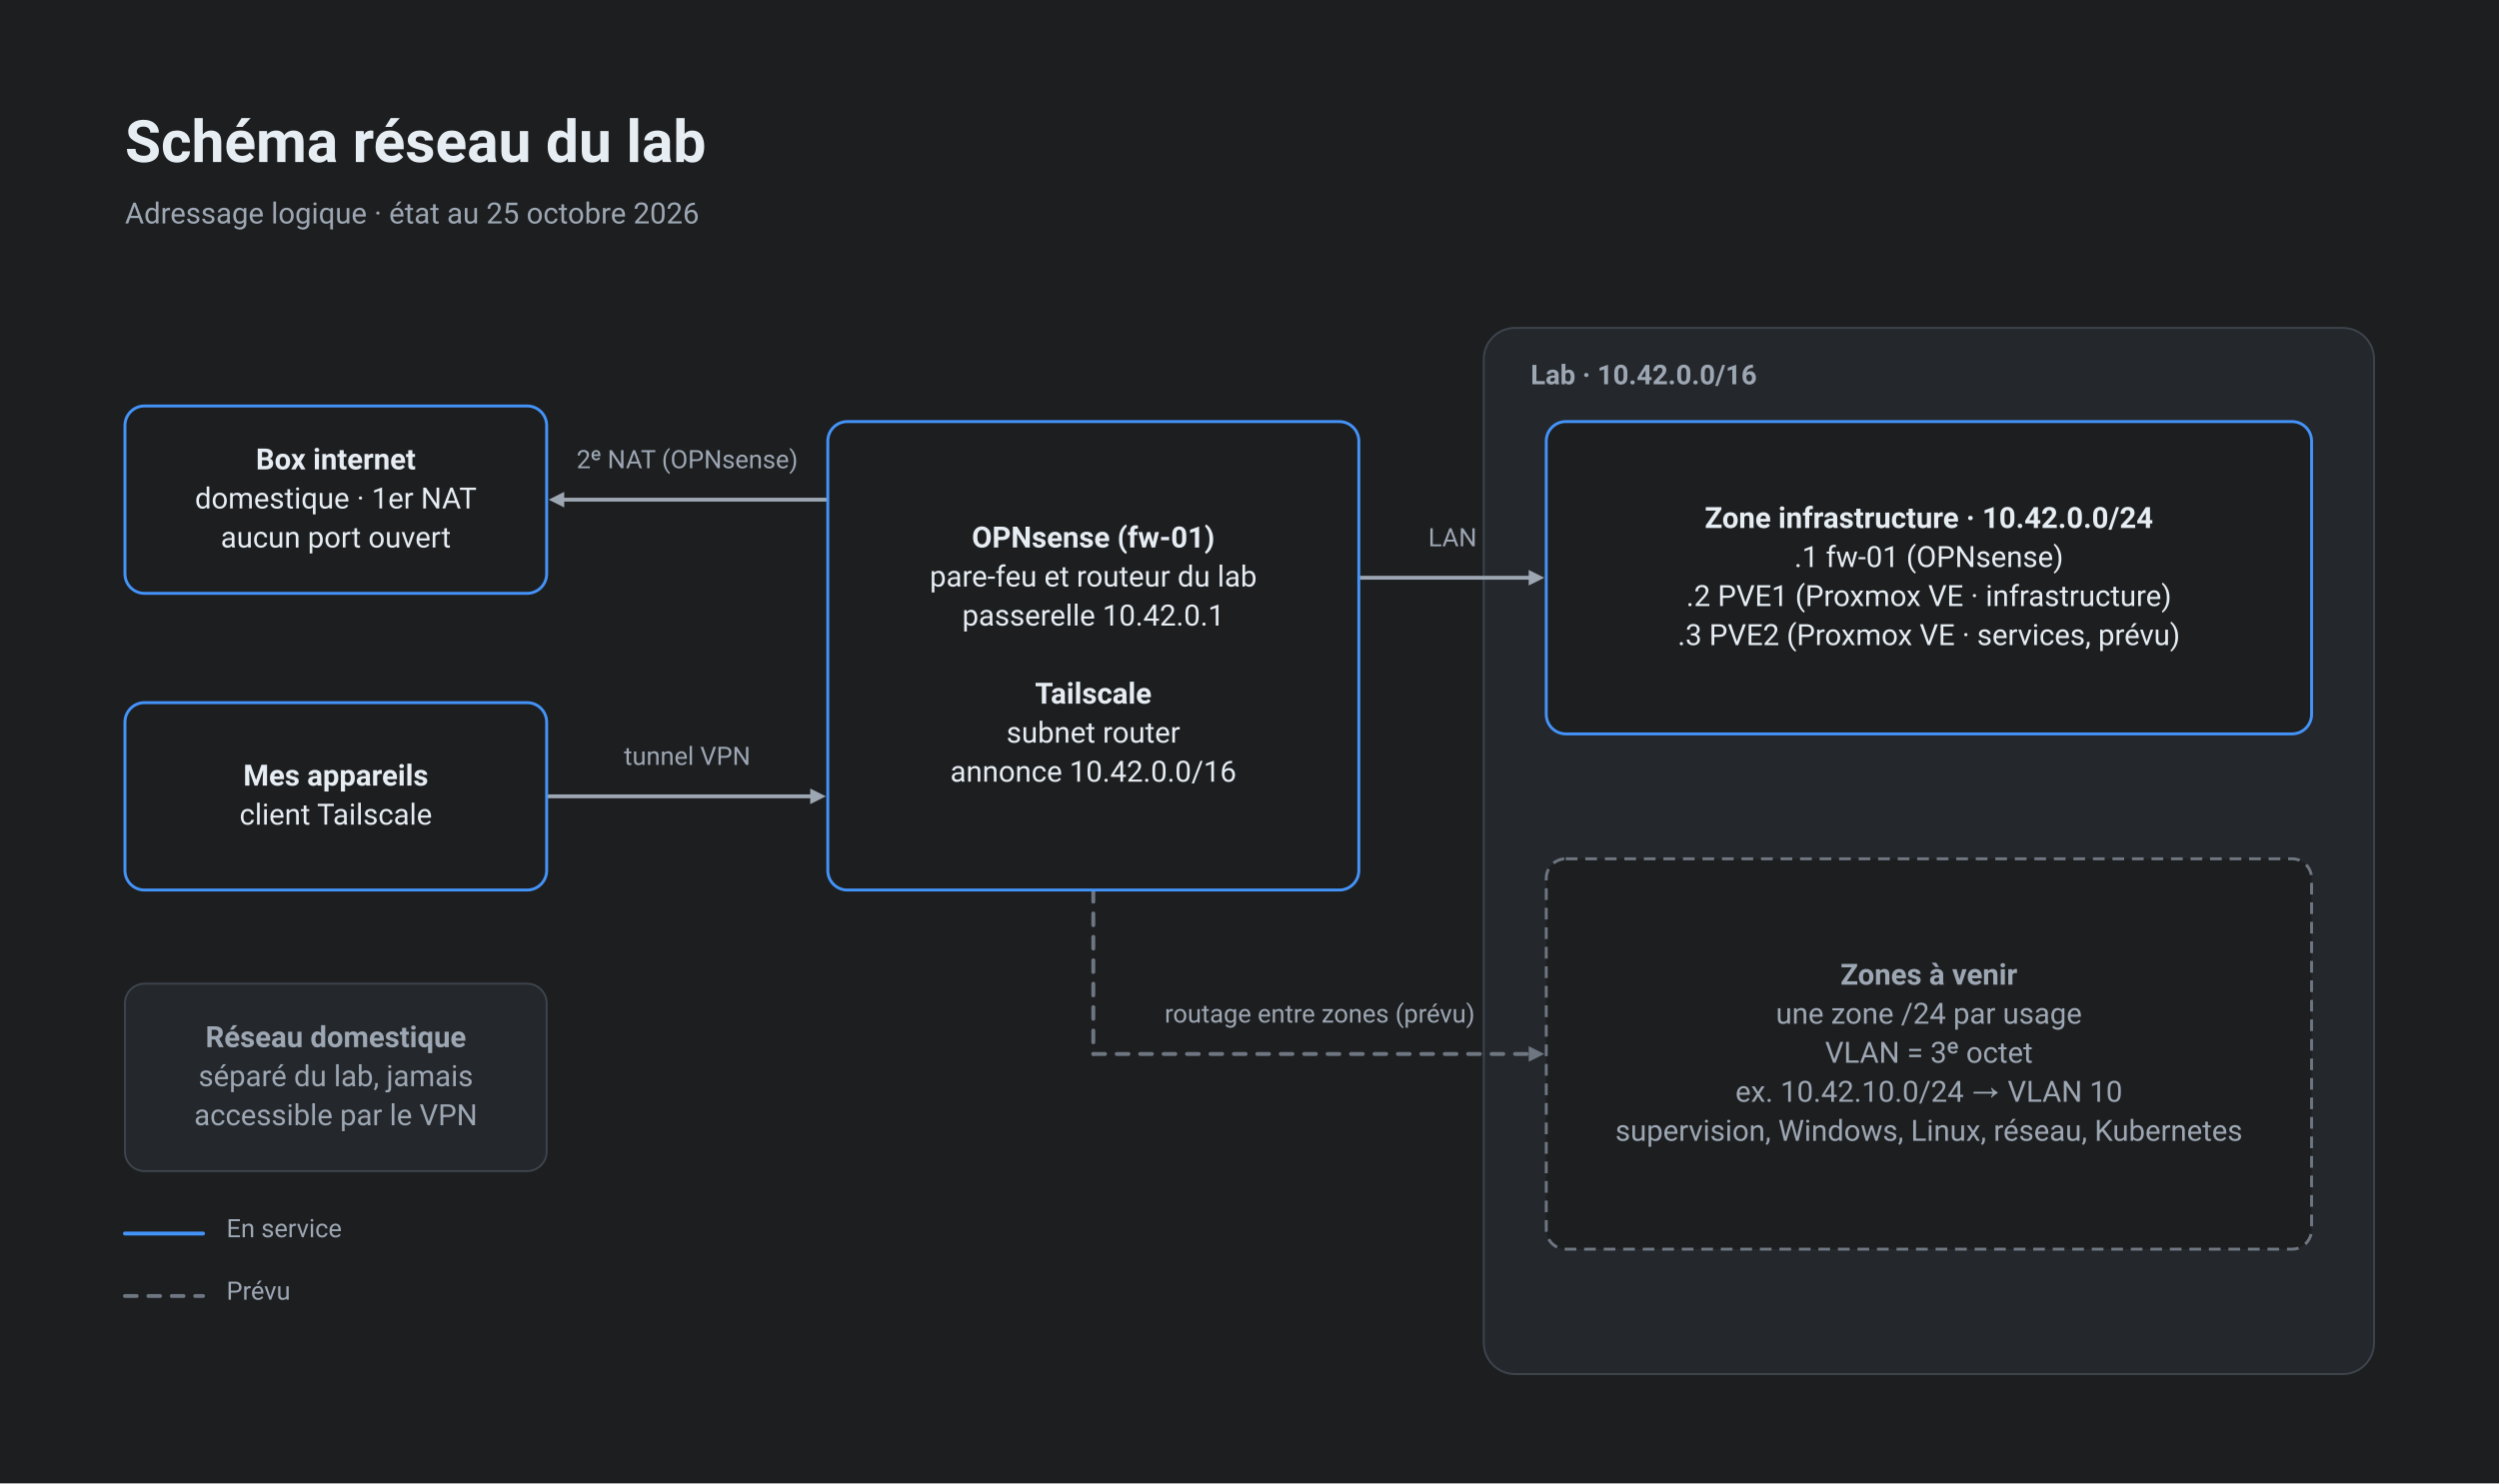
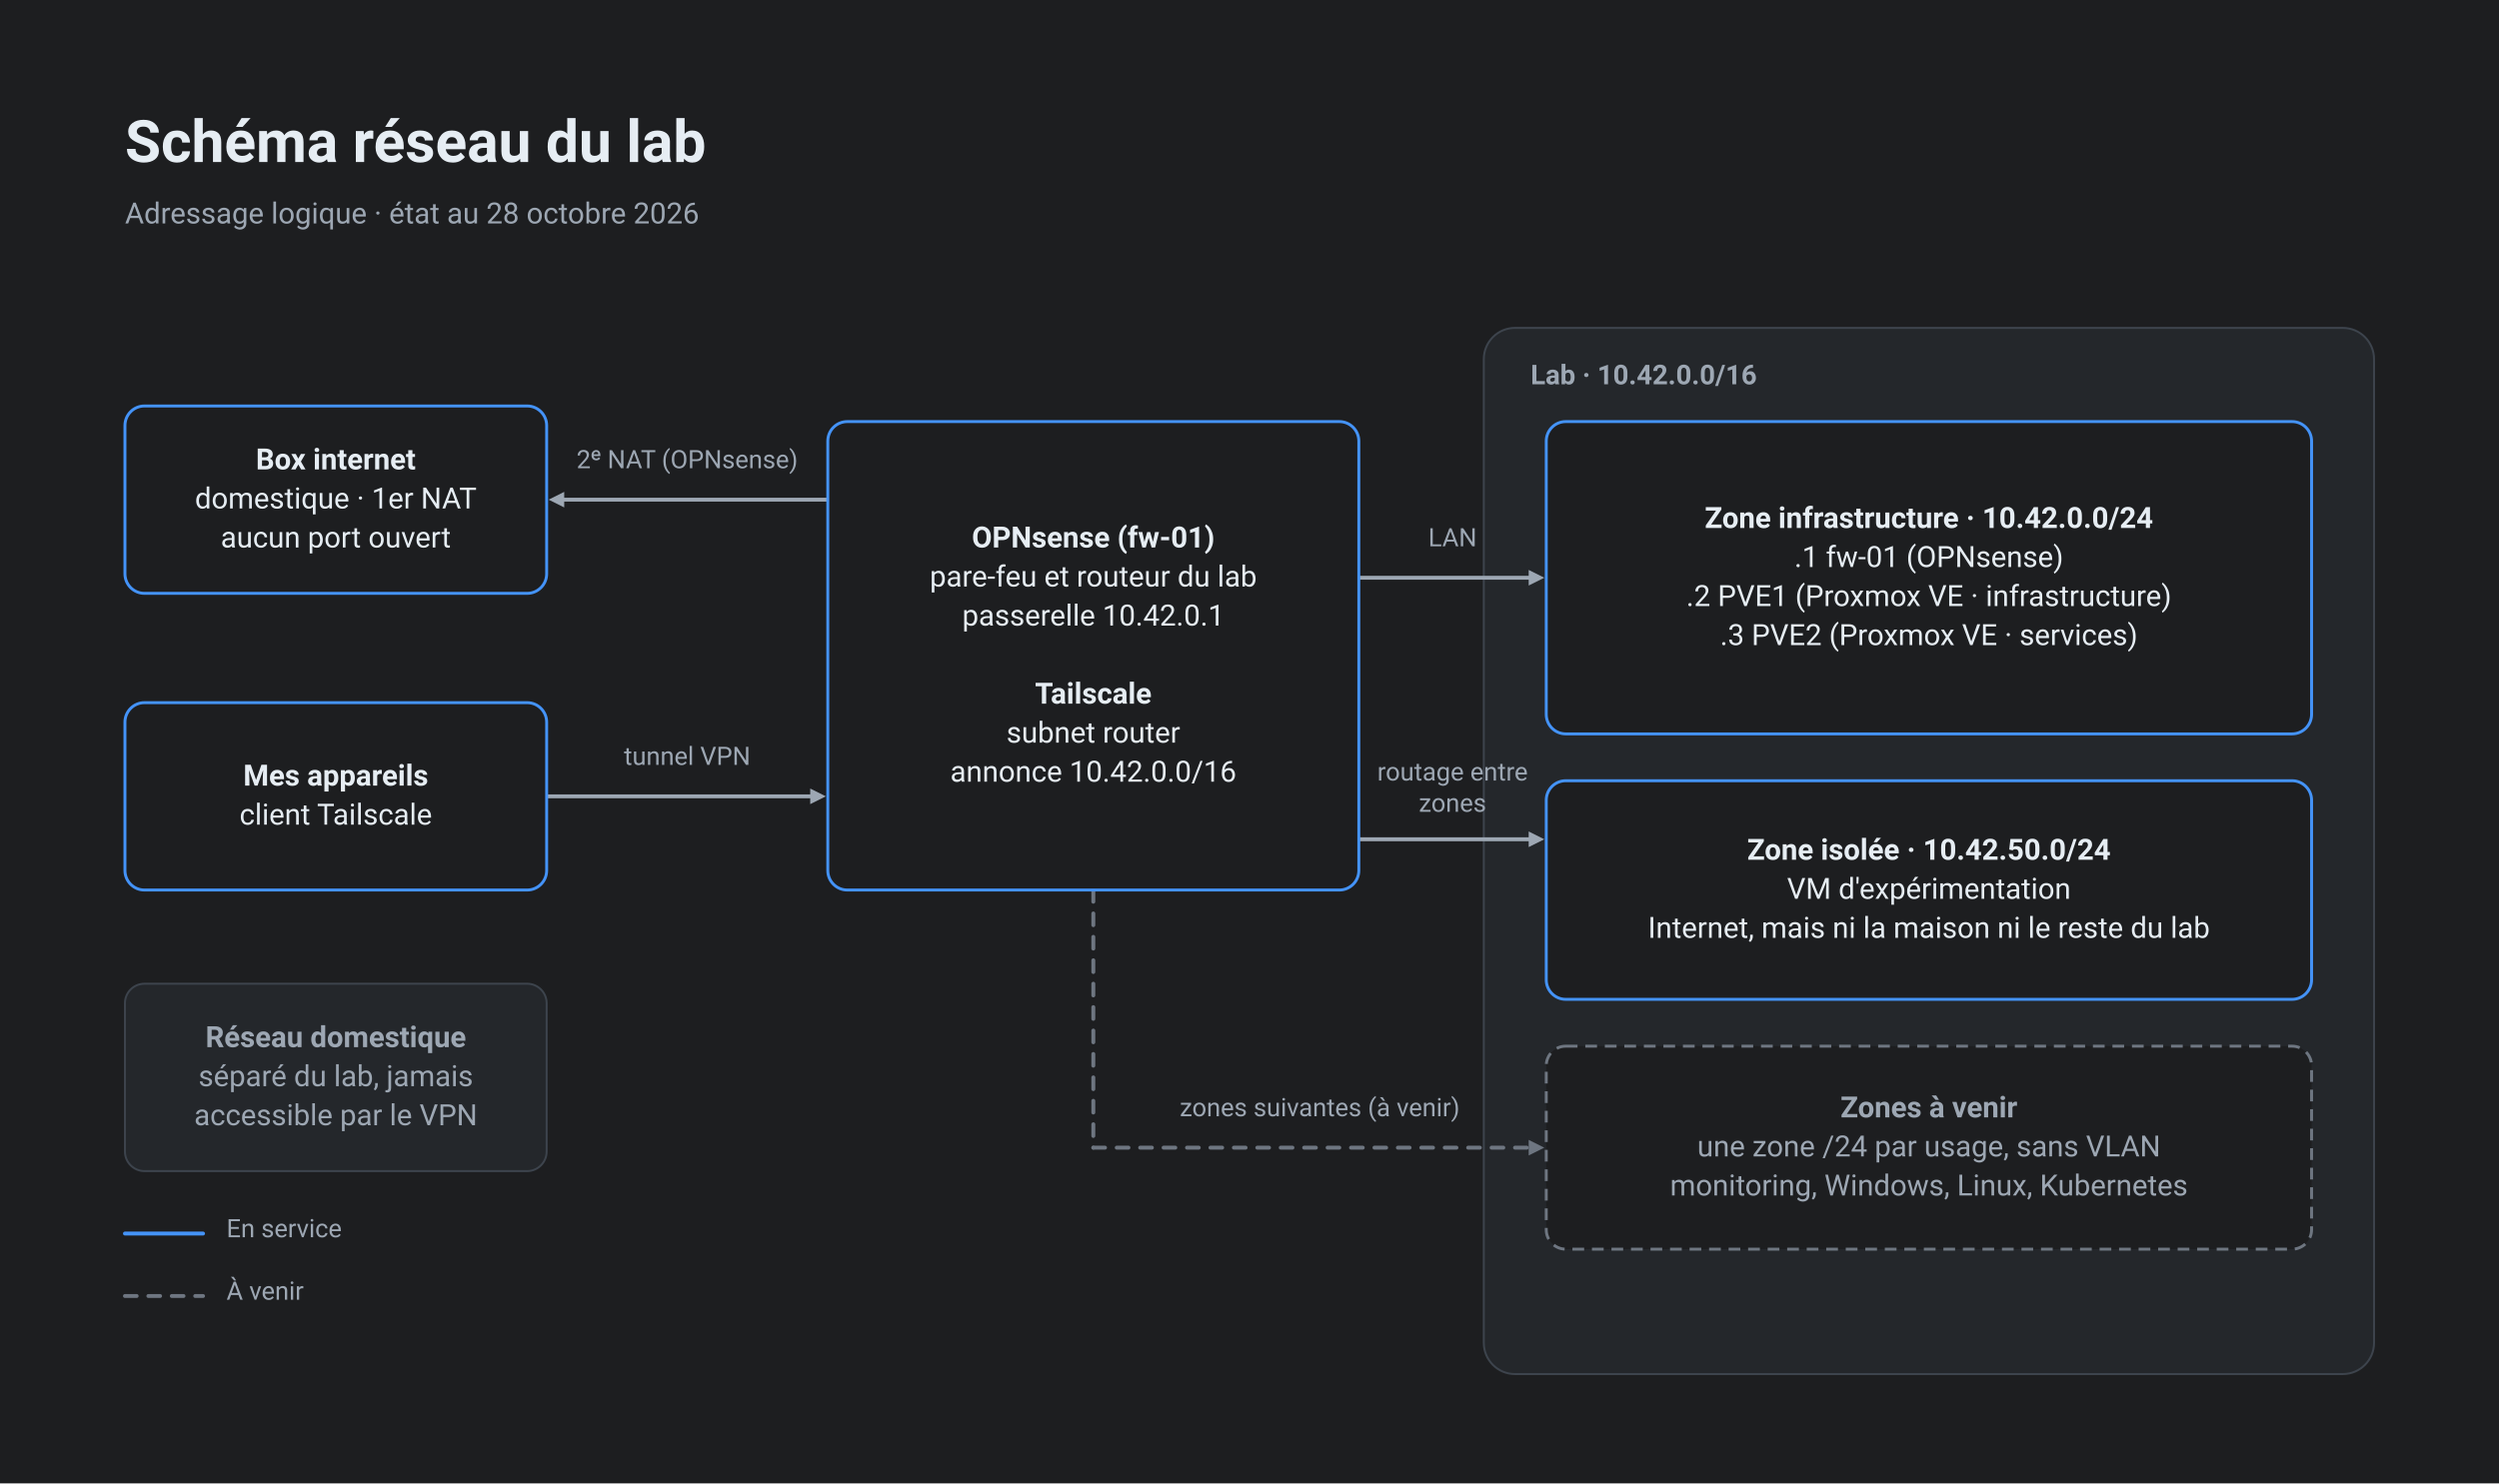
<svg xmlns="http://www.w3.org/2000/svg" width="1280" height="760" viewBox="0 0 1280 760" role="img" aria-label="Schéma réseau du lab" font-family="system-ui, -apple-system, 'Segoe UI', Roboto, Helvetica, Arial, sans-serif">
  <rect width="1280" height="760" fill="#1d1e20" />
  <rect x="760" y="168" width="456" height="536" rx="16" fill="#24272b" stroke="#3d444d" stroke-width="1" />
  <svg x="281" y="252" overflow="visible" width="143" height="8" viewBox="0 0 143 8" preserveAspectRatio="none" style="fill: none; stroke: #9da7b3; stroke-width: 2; stroke-linecap: round; stroke-linejoin: round">
    <defs>
      <marker id="dc-arrow-head-filled-1" orient="auto" markerWidth="5" markerHeight="5" refX="2" refY="2" overflow="visible">
        <path d="M0 0 L4 2 L0 4 Z" fill="#9da7b3" stroke="none" style="stroke: none; fill: #9da7b3; fill: context-stroke" />
      </marker>
    </defs>
    <path d="M 143 4 L 4 4" marker-end="url(#dc-arrow-head-filled-1)" />
  </svg>
  <svg x="280" y="404" overflow="visible" width="143" height="8" viewBox="0 0 143 8" preserveAspectRatio="none" style="fill: none; stroke: #9da7b3; stroke-width: 2; stroke-linecap: round; stroke-linejoin: round">
    <defs>
      <marker id="dc-arrow-head-filled-2" orient="auto" markerWidth="5" markerHeight="5" refX="2" refY="2" overflow="visible">
        <path d="M0 0 L4 2 L0 4 Z" fill="#9da7b3" stroke="none" style="stroke: none; fill: #9da7b3; fill: context-stroke" />
      </marker>
    </defs>
    <path d="M 0 4 L 139 4" marker-end="url(#dc-arrow-head-filled-2)" />
  </svg>
  <svg x="696" y="292" overflow="visible" width="95" height="8" viewBox="0 0 95 8" preserveAspectRatio="none" style="fill: none; stroke: #9da7b3; stroke-width: 2; stroke-linecap: round; stroke-linejoin: round">
    <defs>
      <marker id="dc-arrow-head-filled-3" orient="auto" markerWidth="5" markerHeight="5" refX="2" refY="2" overflow="visible">
        <path d="M0 0 L4 2 L0 4 Z" fill="#9da7b3" stroke="none" style="stroke: none; fill: #9da7b3; fill: context-stroke" />
      </marker>
    </defs>
    <path d="M 0 4 L 91 4" marker-end="url(#dc-arrow-head-filled-3)" />
  </svg>
-   <svg x="556" y="456" overflow="visible" width="8" height="84" viewBox="0 0 8 84" preserveAspectRatio="none" style="fill: none; stroke: #6e7681; stroke-width: 2; stroke-dasharray: 6 6; stroke-linecap: round; stroke-linejoin: round">
-     <path d="M 4 0 L 4 84" />
+   <svg x="556" y="456" overflow="visible" width="8" height="132" viewBox="0 0 8 132" preserveAspectRatio="none" style="fill: none; stroke: #6e7681; stroke-width: 2; stroke-dasharray: 6 6; stroke-linecap: round; stroke-linejoin: round">
+     <path d="M 4 0 L 4 132" />
  </svg>
-   <svg x="560" y="536" overflow="visible" width="231" height="8" viewBox="0 0 231 8" preserveAspectRatio="none" style="fill: none; stroke: #6e7681; stroke-width: 2; stroke-dasharray: 6 6; stroke-linecap: round; stroke-linejoin: round">
+   <svg x="560" y="584" overflow="visible" width="231" height="8" viewBox="0 0 231 8" preserveAspectRatio="none" style="fill: none; stroke: #6e7681; stroke-width: 2; stroke-dasharray: 6 6; stroke-linecap: round; stroke-linejoin: round">
    <defs>
      <marker id="dc-arrow-head-filled-4" orient="auto" markerWidth="5" markerHeight="5" refX="2" refY="2" overflow="visible">
        <path d="M0 0 L4 2 L0 4 Z" fill="#6e7681" stroke="none" style="stroke: none; fill: #6e7681; fill: context-stroke" />
      </marker>
    </defs>
    <path d="M 0 4 L 227 4" marker-end="url(#dc-arrow-head-filled-4)" />
+   </svg>
+   <svg x="696" y="426" overflow="visible" width="95" height="8" viewBox="0 0 95 8" preserveAspectRatio="none" style="fill: none; stroke: #9da7b3; stroke-width: 2; stroke-linecap: round; stroke-linejoin: round">
+     <defs>
+       <marker id="dc-arrow-head-filled-9" orient="auto" markerWidth="5" markerHeight="5" refX="2" refY="2" overflow="visible">
+         <path d="M0 0 L4 2 L0 4 Z" fill="#9da7b3" stroke="none" style="stroke: none; fill: #9da7b3; fill: context-stroke" />
+       </marker>
+     </defs>
+     <path d="M 0 4 L 91 4" marker-end="url(#dc-arrow-head-filled-9)" />
  </svg>
  <svg x="64" y="628" overflow="visible" width="40" height="8" viewBox="0 0 40 8" preserveAspectRatio="none" style="fill: none; stroke: #4493f8; stroke-width: 2; stroke-linecap: round">
    <path d="M 0 4 L 40 4" />
  </svg>
  <svg x="64" y="660" overflow="visible" width="40" height="8" viewBox="0 0 40 8" preserveAspectRatio="none" style="fill: none; stroke: #6e7681; stroke-width: 2; stroke-dasharray: 6 6; stroke-linecap: round">
    <path d="M 0 4 L 40 4" />
  </svg>
  <rect x="64" y="208" width="216" height="96" rx="10" fill="#1d1e20" stroke="#4493f8" stroke-width="1.5" />
  <text x="172" y="240.5" text-anchor="middle" font-size="15" font-weight="700" fill="#e6edf3">Box internet</text>
  <text x="172" y="260.5" text-anchor="middle" font-size="15" fill="#e6edf3">domestique · 1er NAT</text>
  <text x="172" y="280.5" text-anchor="middle" font-size="15" fill="#e6edf3">aucun port ouvert</text>
  <rect x="64" y="360" width="216" height="96" rx="10" fill="#1d1e20" stroke="#4493f8" stroke-width="1.5" />
  <text x="172" y="402.5" text-anchor="middle" font-size="15" font-weight="700" fill="#e6edf3">Mes appareils</text>
  <text x="172" y="422.5" text-anchor="middle" font-size="15" fill="#e6edf3">client Tailscale</text>
  <rect x="424" y="216" width="272" height="240" rx="10" fill="#1d1e20" stroke="#4493f8" stroke-width="1.5" />
  <text x="560" y="280.5" text-anchor="middle" font-size="15" font-weight="700" fill="#e6edf3">OPNsense (fw-01)</text>
  <text x="560" y="300.5" text-anchor="middle" font-size="15" fill="#e6edf3">pare-feu et routeur du lab</text>
  <text x="560" y="320.5" text-anchor="middle" font-size="15" fill="#e6edf3">passerelle 10.42.0.1</text>
  <text x="560" y="340.5" text-anchor="middle" font-size="15" fill="#e6edf3" />
  <text x="560" y="360.5" text-anchor="middle" font-size="15" font-weight="700" fill="#e6edf3">Tailscale</text>
  <text x="560" y="380.5" text-anchor="middle" font-size="15" fill="#e6edf3">subnet router</text>
  <text x="560" y="400.5" text-anchor="middle" font-size="15" fill="#e6edf3">annonce 10.42.0.0/16</text>
  <rect x="792" y="216" width="392" height="160" rx="10" fill="#1d1e20" stroke="#4493f8" stroke-width="1.5" />
  <text x="988" y="270.5" text-anchor="middle" font-size="15" font-weight="700" fill="#e6edf3">Zone infrastructure · 10.42.0.0/24</text>
  <text x="988" y="290.5" text-anchor="middle" font-size="15" fill="#e6edf3">.1 fw-01 (OPNsense)</text>
  <text x="988" y="310.5" text-anchor="middle" font-size="15" fill="#e6edf3">.2 PVE1 (Proxmox VE · infrastructure)</text>
-   <text x="988" y="330.5" text-anchor="middle" font-size="15" fill="#e6edf3">.3 PVE2 (Proxmox VE · services, prévu)</text>
-   <rect x="792" y="440" width="392" height="200" rx="10" fill="#1d1e20" stroke="#6e7681" stroke-width="1.5" stroke-dasharray="6 4" />
-   <text x="988" y="504.5" text-anchor="middle" font-size="15" font-weight="700" fill="#9da7b3">Zones à venir</text>
-   <text x="988" y="524.5" text-anchor="middle" font-size="15" fill="#9da7b3">une zone /24 par usage</text>
-   <text x="988" y="544.5" text-anchor="middle" font-size="15" fill="#9da7b3">VLAN = 3ᵉ octet</text>
-   <text x="988" y="564.5" text-anchor="middle" font-size="15" fill="#9da7b3">ex. 10.42.10.0/24 → VLAN 10</text>
-   <text x="988" y="584.5" text-anchor="middle" font-size="15" fill="#9da7b3">supervision, Windows, Linux, réseau, Kubernetes</text>
+   <text x="988" y="330.5" text-anchor="middle" font-size="15" fill="#e6edf3">.3 PVE2 (Proxmox VE · services)</text>
+   <rect x="792" y="400" width="392" height="112" rx="10" fill="#1d1e20" stroke="#4493f8" stroke-width="1.5" />
+   <text x="988" y="440.5" text-anchor="middle" font-size="15" font-weight="700" fill="#e6edf3">Zone isolée · 10.42.50.0/24</text>
+   <text x="988" y="460.5" text-anchor="middle" font-size="15" fill="#e6edf3">VM d'expérimentation</text>
+   <text x="988" y="480.5" text-anchor="middle" font-size="15" fill="#e6edf3">Internet, mais ni la maison ni le reste du lab</text>
+   <rect x="792" y="536" width="392" height="104" rx="10" fill="#1d1e20" stroke="#6e7681" stroke-width="1.5" stroke-dasharray="6 4" />
+   <text x="988" y="572.5" text-anchor="middle" font-size="15" font-weight="700" fill="#9da7b3">Zones à venir</text>
+   <text x="988" y="592.5" text-anchor="middle" font-size="15" fill="#9da7b3">une zone /24 par usage, sans VLAN</text>
+   <text x="988" y="612.5" text-anchor="middle" font-size="15" fill="#9da7b3">monitoring, Windows, Linux, Kubernetes</text>
  <rect x="64" y="504" width="216" height="96" rx="10" fill="#24272b" stroke="#3d444d" stroke-width="1" />
  <text x="172" y="536.5" text-anchor="middle" font-size="15" font-weight="700" fill="#9da7b3">Réseau domestique</text>
  <text x="172" y="556.5" text-anchor="middle" font-size="15" fill="#9da7b3">séparé du lab, jamais</text>
  <text x="172" y="576.5" text-anchor="middle" font-size="15" fill="#9da7b3">accessible par le VPN</text>
  <text x="64" y="83.0" font-size="30" font-weight="700" fill="#e6edf3">Schéma réseau du lab</text>
-   <text x="64" y="114.5" font-size="15" fill="#9da7b3">Adressage logique · état au 25 octobre 2026</text>
+   <text x="64" y="114.5" font-size="15" fill="#9da7b3">Adressage logique · état au 28 octobre 2026</text>
  <text x="784" y="196.9" font-size="14" font-weight="600" fill="#9da7b3">Lab · 10.42.0.0/16</text>
  <text x="352" y="239.9" text-anchor="middle" font-size="13" fill="#9da7b3">2ᵉ NAT (OPNsense)</text>
  <text x="352" y="391.9" text-anchor="middle" font-size="13" fill="#9da7b3">tunnel VPN</text>
  <text x="744" y="279.9" text-anchor="middle" font-size="13" fill="#9da7b3">LAN</text>
-   <text x="676" y="523.9" text-anchor="middle" font-size="13" fill="#9da7b3">routage entre zones (prévu)</text>
+   <text x="676" y="571.9" text-anchor="middle" font-size="13" fill="#9da7b3">zones suivantes (à venir)</text>
  <text x="116" y="633.9" font-size="13" fill="#9da7b3">En service</text>
-   <text x="116" y="665.9" font-size="13" fill="#9da7b3">Prévu</text>
+   <text x="116" y="665.9" font-size="13" fill="#9da7b3">À venir</text>
+   <text x="744" y="399.9" text-anchor="middle" font-size="13" fill="#9da7b3">routage entre</text>
+   <text x="744" y="415.9" text-anchor="middle" font-size="13" fill="#9da7b3">zones</text>
</svg>
